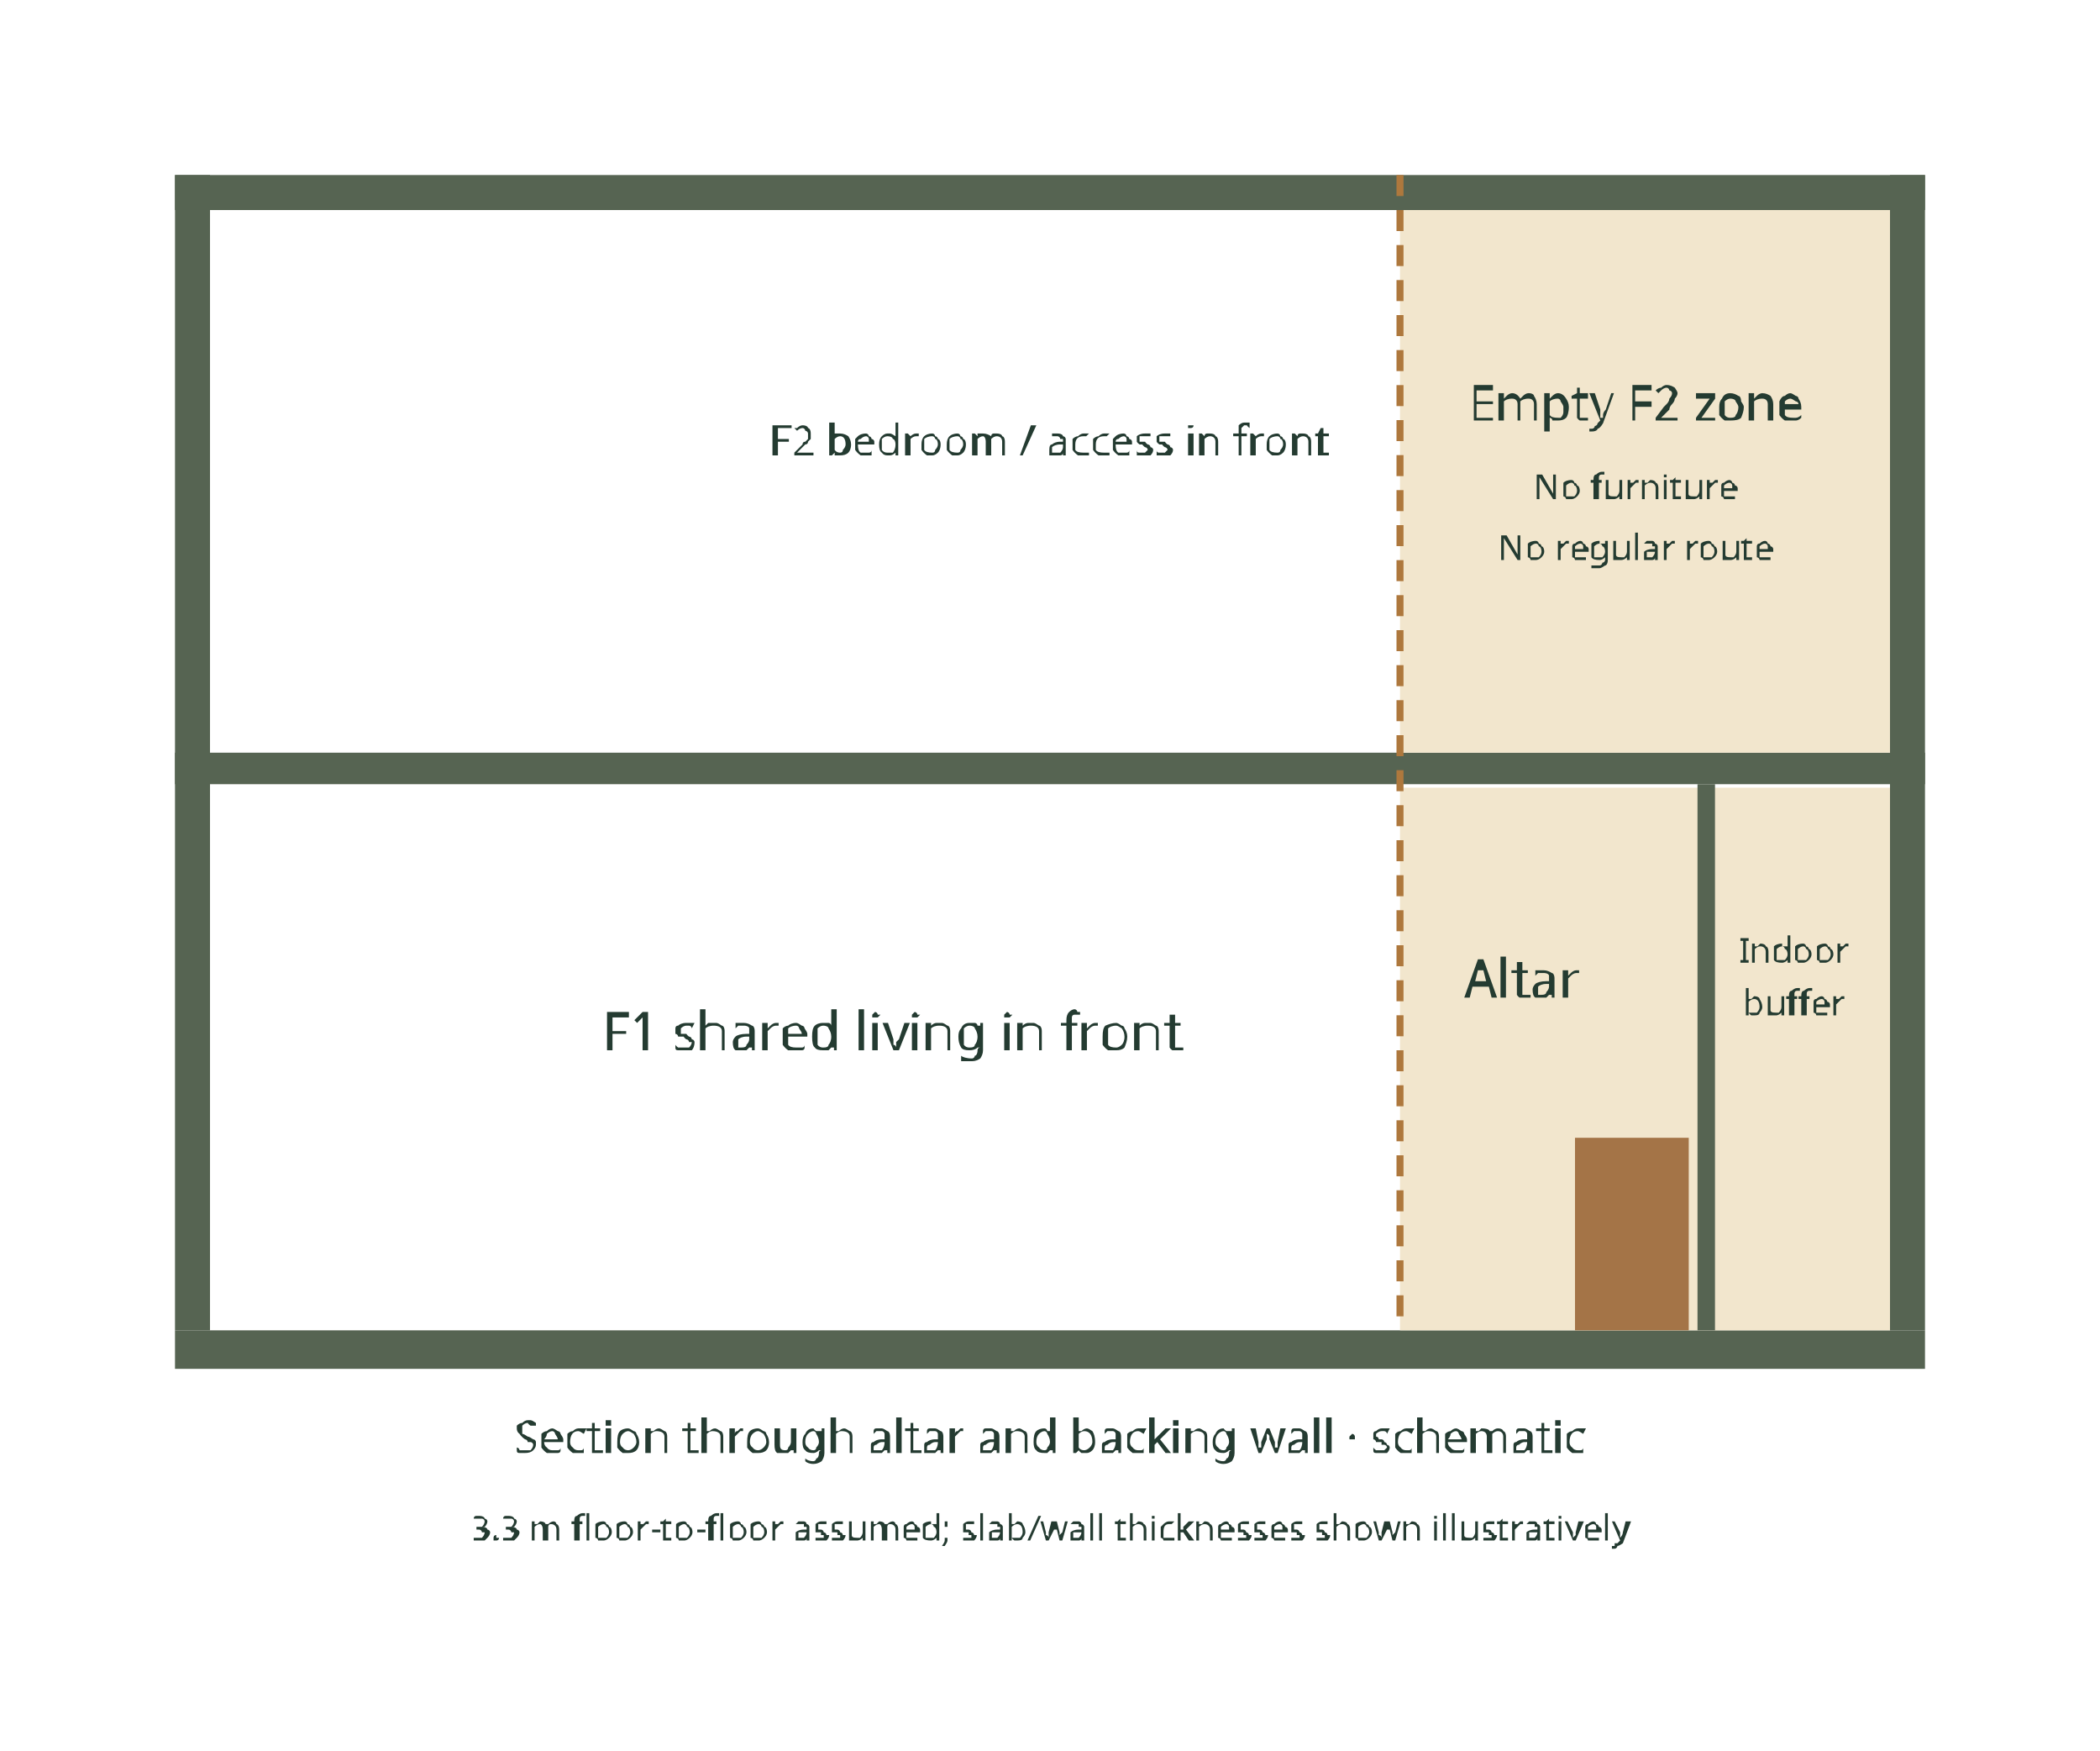
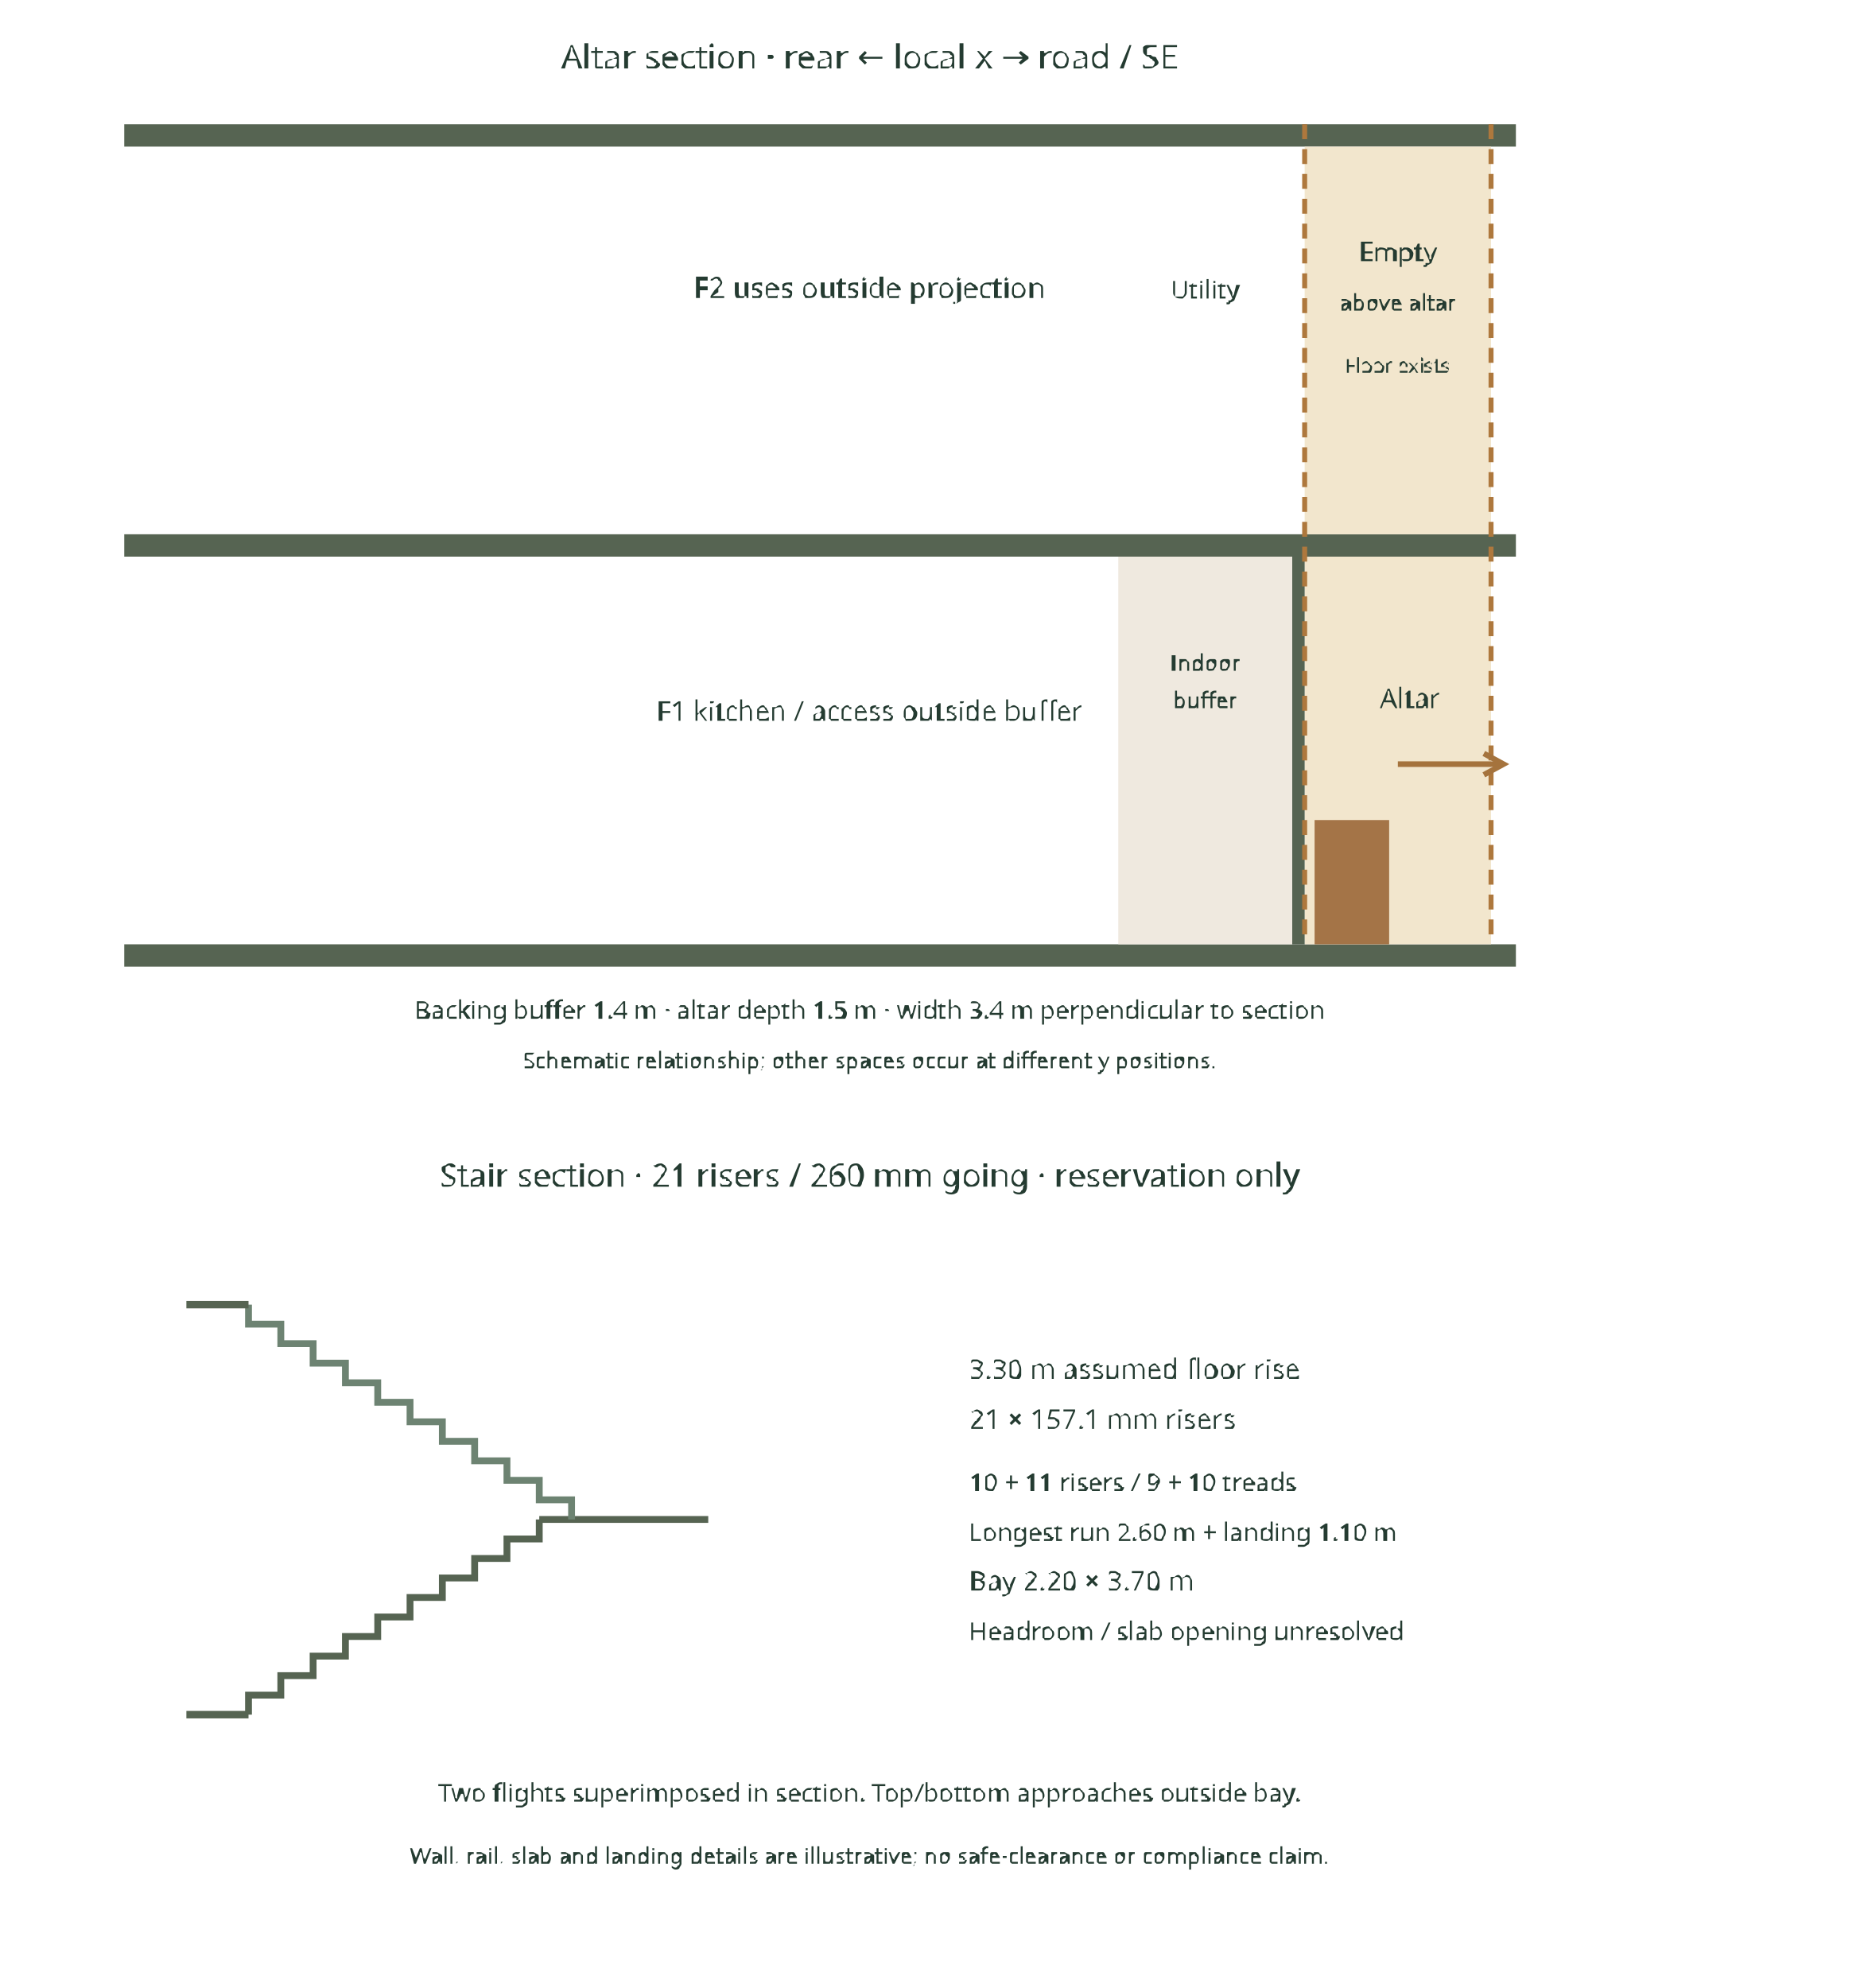
- <svg xmlns="http://www.w3.org/2000/svg" viewBox="-1 -1 12 10" class="drawing" role="img" aria-label="section conceptual drawing">
-   <rect x="0" y="6.6" width="10" height="0.22" fill="#566452" stroke="none" stroke-width="0.025" />
-   <rect x="0" y="3.3" width="10" height="0.18" fill="#566452" stroke="none" stroke-width="0.025" />
-   <rect x="0" y="0" width="10" height="0.2" fill="#566452" stroke="none" stroke-width="0.025" />
-   <rect x="0" y="0" width="0.2" height="6.6" fill="#566452" stroke="none" stroke-width="0.025" />
-   <rect x="9.8" y="0" width="0.2" height="6.6" fill="#566452" stroke="none" stroke-width="0.025" />
-   <rect x="7" y="3.5" width="2.8" height="3.1" fill="#f2e6cd" stroke="none" stroke-width="0.025" />
-   <rect x="7" y="0.2" width="2.8" height="3.1" fill="#f2e6cd" stroke="none" stroke-width="0.025" />
-   <rect x="8.7" y="3.48" width="0.1" height="3.12" fill="#566452" stroke="none" stroke-width="0.025" />
-   <rect x="8" y="5.5" width="0.65" height="1.1" fill="#a47447" stroke="none" stroke-width="0.025" />
-   <line x1="7" y1="0" x2="7" y2="6.6" stroke="#ae783d" stroke-width="0.04" stroke-dasharray=".12 .08" />
-   <text x="8.35" y="1.4" font-size="0.28" text-anchor="middle" fill="#243b31" font-family="system-ui,sans-serif">Empty F2 zone</text>
-   <text x="8.35" y="1.85" font-size="0.2" text-anchor="middle" fill="#243b31" font-family="system-ui,sans-serif">No furniture</text>
-   <text x="8.35" y="2.2" font-size="0.2" text-anchor="middle" fill="#243b31" font-family="system-ui,sans-serif">No regular route</text>
-   <text x="5" y="1.6" font-size="0.24" text-anchor="middle" fill="#243b31" font-family="system-ui,sans-serif">F2 bedroom / access in front</text>
-   <text x="7.7" y="4.7" font-size="0.3" text-anchor="middle" fill="#243b31" font-family="system-ui,sans-serif">Altar</text>
-   <text x="9.25" y="4.5" font-size="0.2" text-anchor="middle" fill="#243b31" font-family="system-ui,sans-serif">Indoor</text>
-   <text x="9.25" y="4.8" font-size="0.2" text-anchor="middle" fill="#243b31" font-family="system-ui,sans-serif">buffer</text>
-   <text x="4.1" y="5" font-size="0.3" text-anchor="middle" fill="#243b31" font-family="system-ui,sans-serif">F1 shared living in front</text>
-   <text x="5" y="7.3" font-size="0.26" text-anchor="middle" fill="#243b31" font-family="system-ui,sans-serif">Section through altar and backing wall · schematic</text>
-   <text x="5" y="7.8" font-size="0.2" text-anchor="middle" fill="#243b31" font-family="system-ui,sans-serif">3.3 m floor-to-floor assumed; slab/wall thicknesses shown illustratively</text>
+ <svg xmlns="http://www.w3.org/2000/svg" viewBox="-1 -1 15 16" class="drawing" role="img" aria-label="section conceptual drawing" data-revision="C03a" data-option="01">
+   <text x="6" y="-0.45" font-size="0.27" text-anchor="middle" fill="#243b31" font-family="system-ui,sans-serif">Altar section · rear ← local x → road / SE</text>
+   <rect x="0" y="6.6" width="11.2" height="0.18" fill="#566452" stroke="none" stroke-width="0.025" />
+   <rect x="0" y="3.3" width="11.2" height="0.18" fill="#566452" stroke="none" stroke-width="0.025" />
+   <rect x="0" y="0" width="11.2" height="0.18" fill="#566452" stroke="none" stroke-width="0.025" />
+   <rect x="9.5" y="0.18" width="1.5" height="3.12" fill="#f2e6cd" stroke="none" stroke-width="0.025" />
+   <rect x="8" y="3.48" width="1.4" height="3.12" fill="#efe9df" stroke="none" stroke-width="0.025" />
+   <rect x="9.5" y="3.48" width="1.5" height="3.12" fill="#f2e6cd" stroke="none" stroke-width="0.025" />
+   <rect x="9.4" y="3.48" width="0.1" height="3.12" fill="#566452" stroke="none" stroke-width="0.025" />
+   <rect x="9.58" y="5.6" width="0.6" height="1" fill="#a47447" stroke="none" stroke-width="0.025" />
+   <line x1="9.5" y1="0" x2="9.5" y2="6.6" stroke="#ae783d" stroke-width="0.04" stroke-dasharray=".12 .08" />
+   <line x1="11" y1="0" x2="11" y2="6.6" stroke="#ae783d" stroke-width="0.04" stroke-dasharray=".12 .08" />
+   <text x="6" y="1.4" font-size="0.23" text-anchor="middle" fill="#243b31" font-family="system-ui,sans-serif">F2 uses outside projection</text>
+   <text x="8.7" y="1.4" font-size="0.2" text-anchor="middle" fill="#243b31" font-family="system-ui,sans-serif">Utility</text>
+   <text x="10.25" y="1.1" font-size="0.21" text-anchor="middle" fill="#243b31" font-family="system-ui,sans-serif">Empty</text>
+   <text x="10.25" y="1.5" font-size="0.18" text-anchor="middle" fill="#243b31" font-family="system-ui,sans-serif">above altar</text>
+   <text x="10.25" y="2" font-size="0.16" text-anchor="middle" fill="#243b31" font-family="system-ui,sans-serif">Floor exists</text>
+   <text x="6" y="4.8" font-size="0.22" text-anchor="middle" fill="#243b31" font-family="system-ui,sans-serif">F1 kitchen / access outside buffer</text>
+   <text x="8.7" y="4.4" font-size="0.18" text-anchor="middle" fill="#243b31" font-family="system-ui,sans-serif">Indoor</text>
+   <text x="8.7" y="4.7" font-size="0.18" text-anchor="middle" fill="#243b31" font-family="system-ui,sans-serif">buffer</text>
+   <text x="10.35" y="4.7" font-size="0.22" text-anchor="middle" fill="#243b31" font-family="system-ui,sans-serif">Altar</text>
+   <line x1="10.25" y1="5.15" x2="11.1" y2="5.15" stroke="#a5733d" stroke-width="0.045" />
+   <polyline points="10.942,5.236 11.1,5.15 10.942,5.064" fill="none" stroke="#a5733d" stroke-width="0.045" />
+   <text x="6" y="7.2" font-size="0.2" text-anchor="middle" fill="#243b31" font-family="system-ui,sans-serif">Backing buffer 1.4 m · altar depth 1.5 m · width 3.4 m perpendicular to section</text>
+   <text x="6" y="7.6" font-size="0.18" text-anchor="middle" fill="#243b31" font-family="system-ui,sans-serif">Schematic relationship; other spaces occur at different y positions.</text>
+   <text x="6" y="8.55" font-size="0.26" text-anchor="middle" fill="#243b31" font-family="system-ui,sans-serif">Stair section · 21 risers / 260 mm going · reservation only</text>
+   <line x1="0.5" y1="12.8" x2="1" y2="12.8" stroke="#566452" stroke-width="0.06" />
+   <polyline points="1,12.8 1,12.643 1.26,12.643 1.26,12.486 1.52,12.486 1.52,12.329 1.78,12.329 1.78,12.171 2.04,12.171 2.04,12.014 2.3,12.014 2.3,11.857 2.56,11.857 2.56,11.7 2.82,11.7 2.82,11.543 3.08,11.543 3.08,11.386 3.34,11.386 3.34,11.229" fill="none" stroke="#566452" stroke-width="0.055" />
+   <line x1="3.34" y1="11.229" x2="4.7" y2="11.229" stroke="#566452" stroke-width="0.055" />
+   <polyline points="3.6,11.229 3.6,11.071 3.34,11.071 3.34,10.914 3.08,10.914 3.08,10.757 2.82,10.757 2.82,10.6 2.56,10.6 2.56,10.443 2.3,10.443 2.3,10.286 2.04,10.286 2.04,10.129 1.78,10.129 1.78,9.971 1.52,9.971 1.52,9.814 1.26,9.814 1.26,9.657 1,9.657 1,9.5" fill="none" stroke="#6d8372" stroke-width="0.055" />
+   <line x1="0.5" y1="9.5" x2="1" y2="9.5" stroke="#566452" stroke-width="0.06" />
+   <text x="6.8" y="10.1" font-size="0.22" text-anchor="start" fill="#243b31" font-family="system-ui,sans-serif">3.30 m assumed floor rise</text>
+   <text x="6.8" y="10.5" font-size="0.22" text-anchor="start" fill="#243b31" font-family="system-ui,sans-serif">21 × 157.1 mm risers</text>
+   <text x="6.8" y="11" font-size="0.2" text-anchor="start" fill="#243b31" font-family="system-ui,sans-serif">10 + 11 risers / 9 + 10 treads</text>
+   <text x="6.8" y="11.4" font-size="0.2" text-anchor="start" fill="#243b31" font-family="system-ui,sans-serif">Longest run 2.60 m + landing 1.10 m</text>
+   <text x="6.8" y="11.8" font-size="0.22" text-anchor="start" fill="#243b31" font-family="system-ui,sans-serif">Bay 2.20 × 3.70 m</text>
+   <text x="6.8" y="12.2" font-size="0.2" text-anchor="start" fill="#243b31" font-family="system-ui,sans-serif">Headroom / slab opening unresolved</text>
+   <text x="6" y="13.5" font-size="0.2" text-anchor="middle" fill="#243b31" font-family="system-ui,sans-serif">Two flights superimposed in section. Top/bottom approaches outside bay.</text>
+   <text x="6" y="14" font-size="0.18" text-anchor="middle" fill="#243b31" font-family="system-ui,sans-serif">Wall, rail, slab and landing details are illustrative; no safe-clearance or compliance claim.</text>
</svg>
